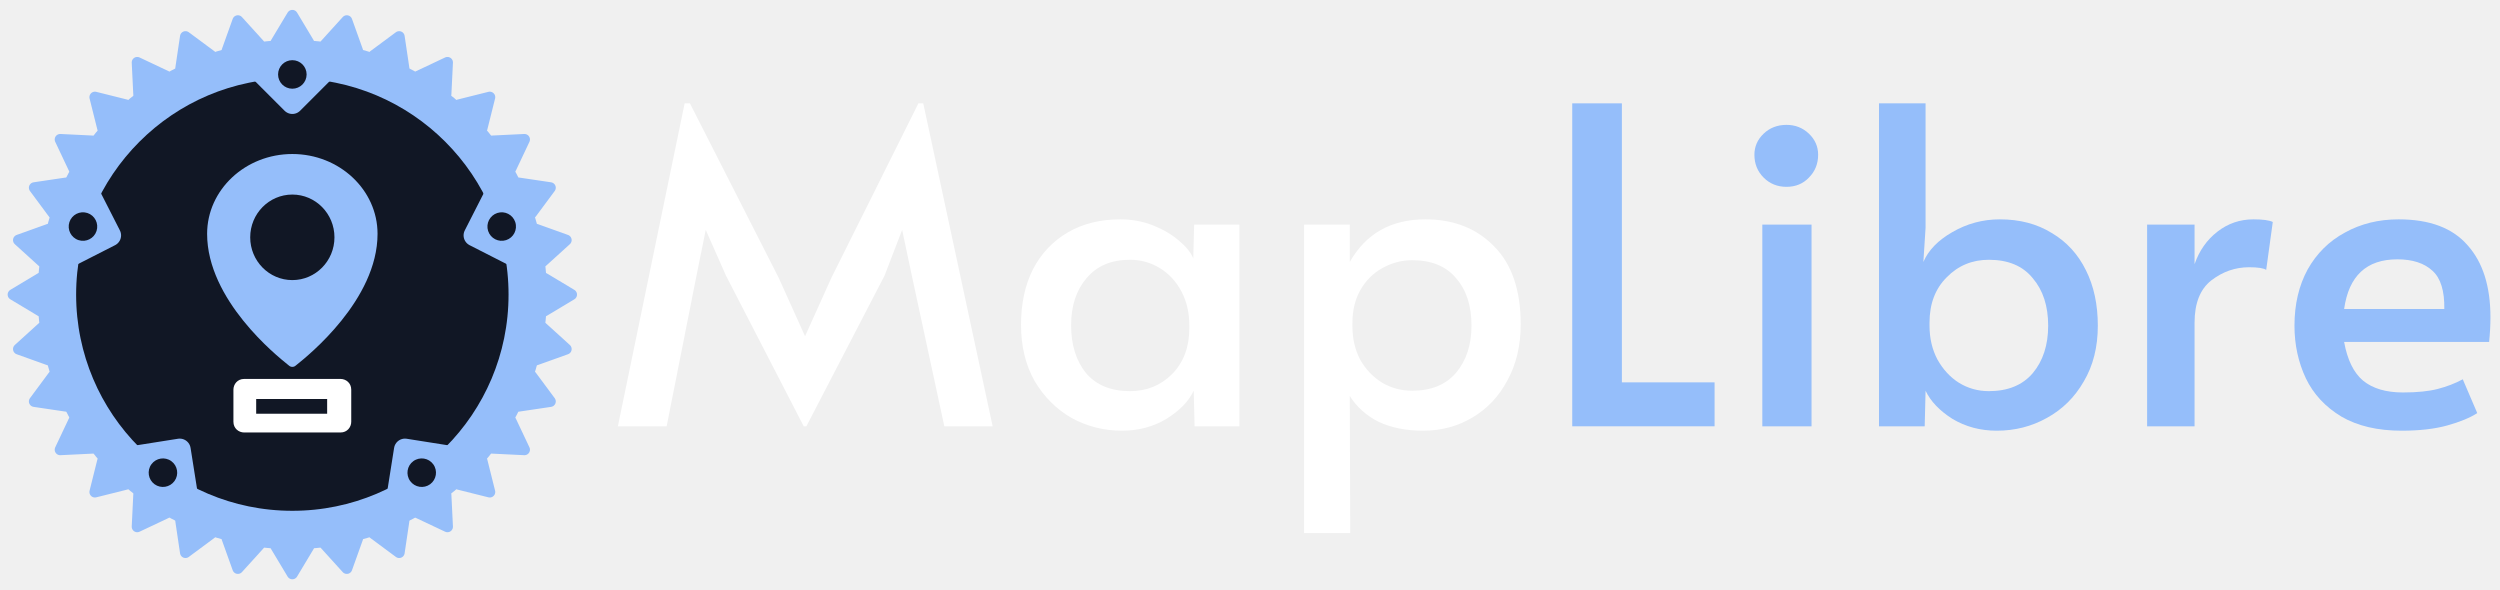
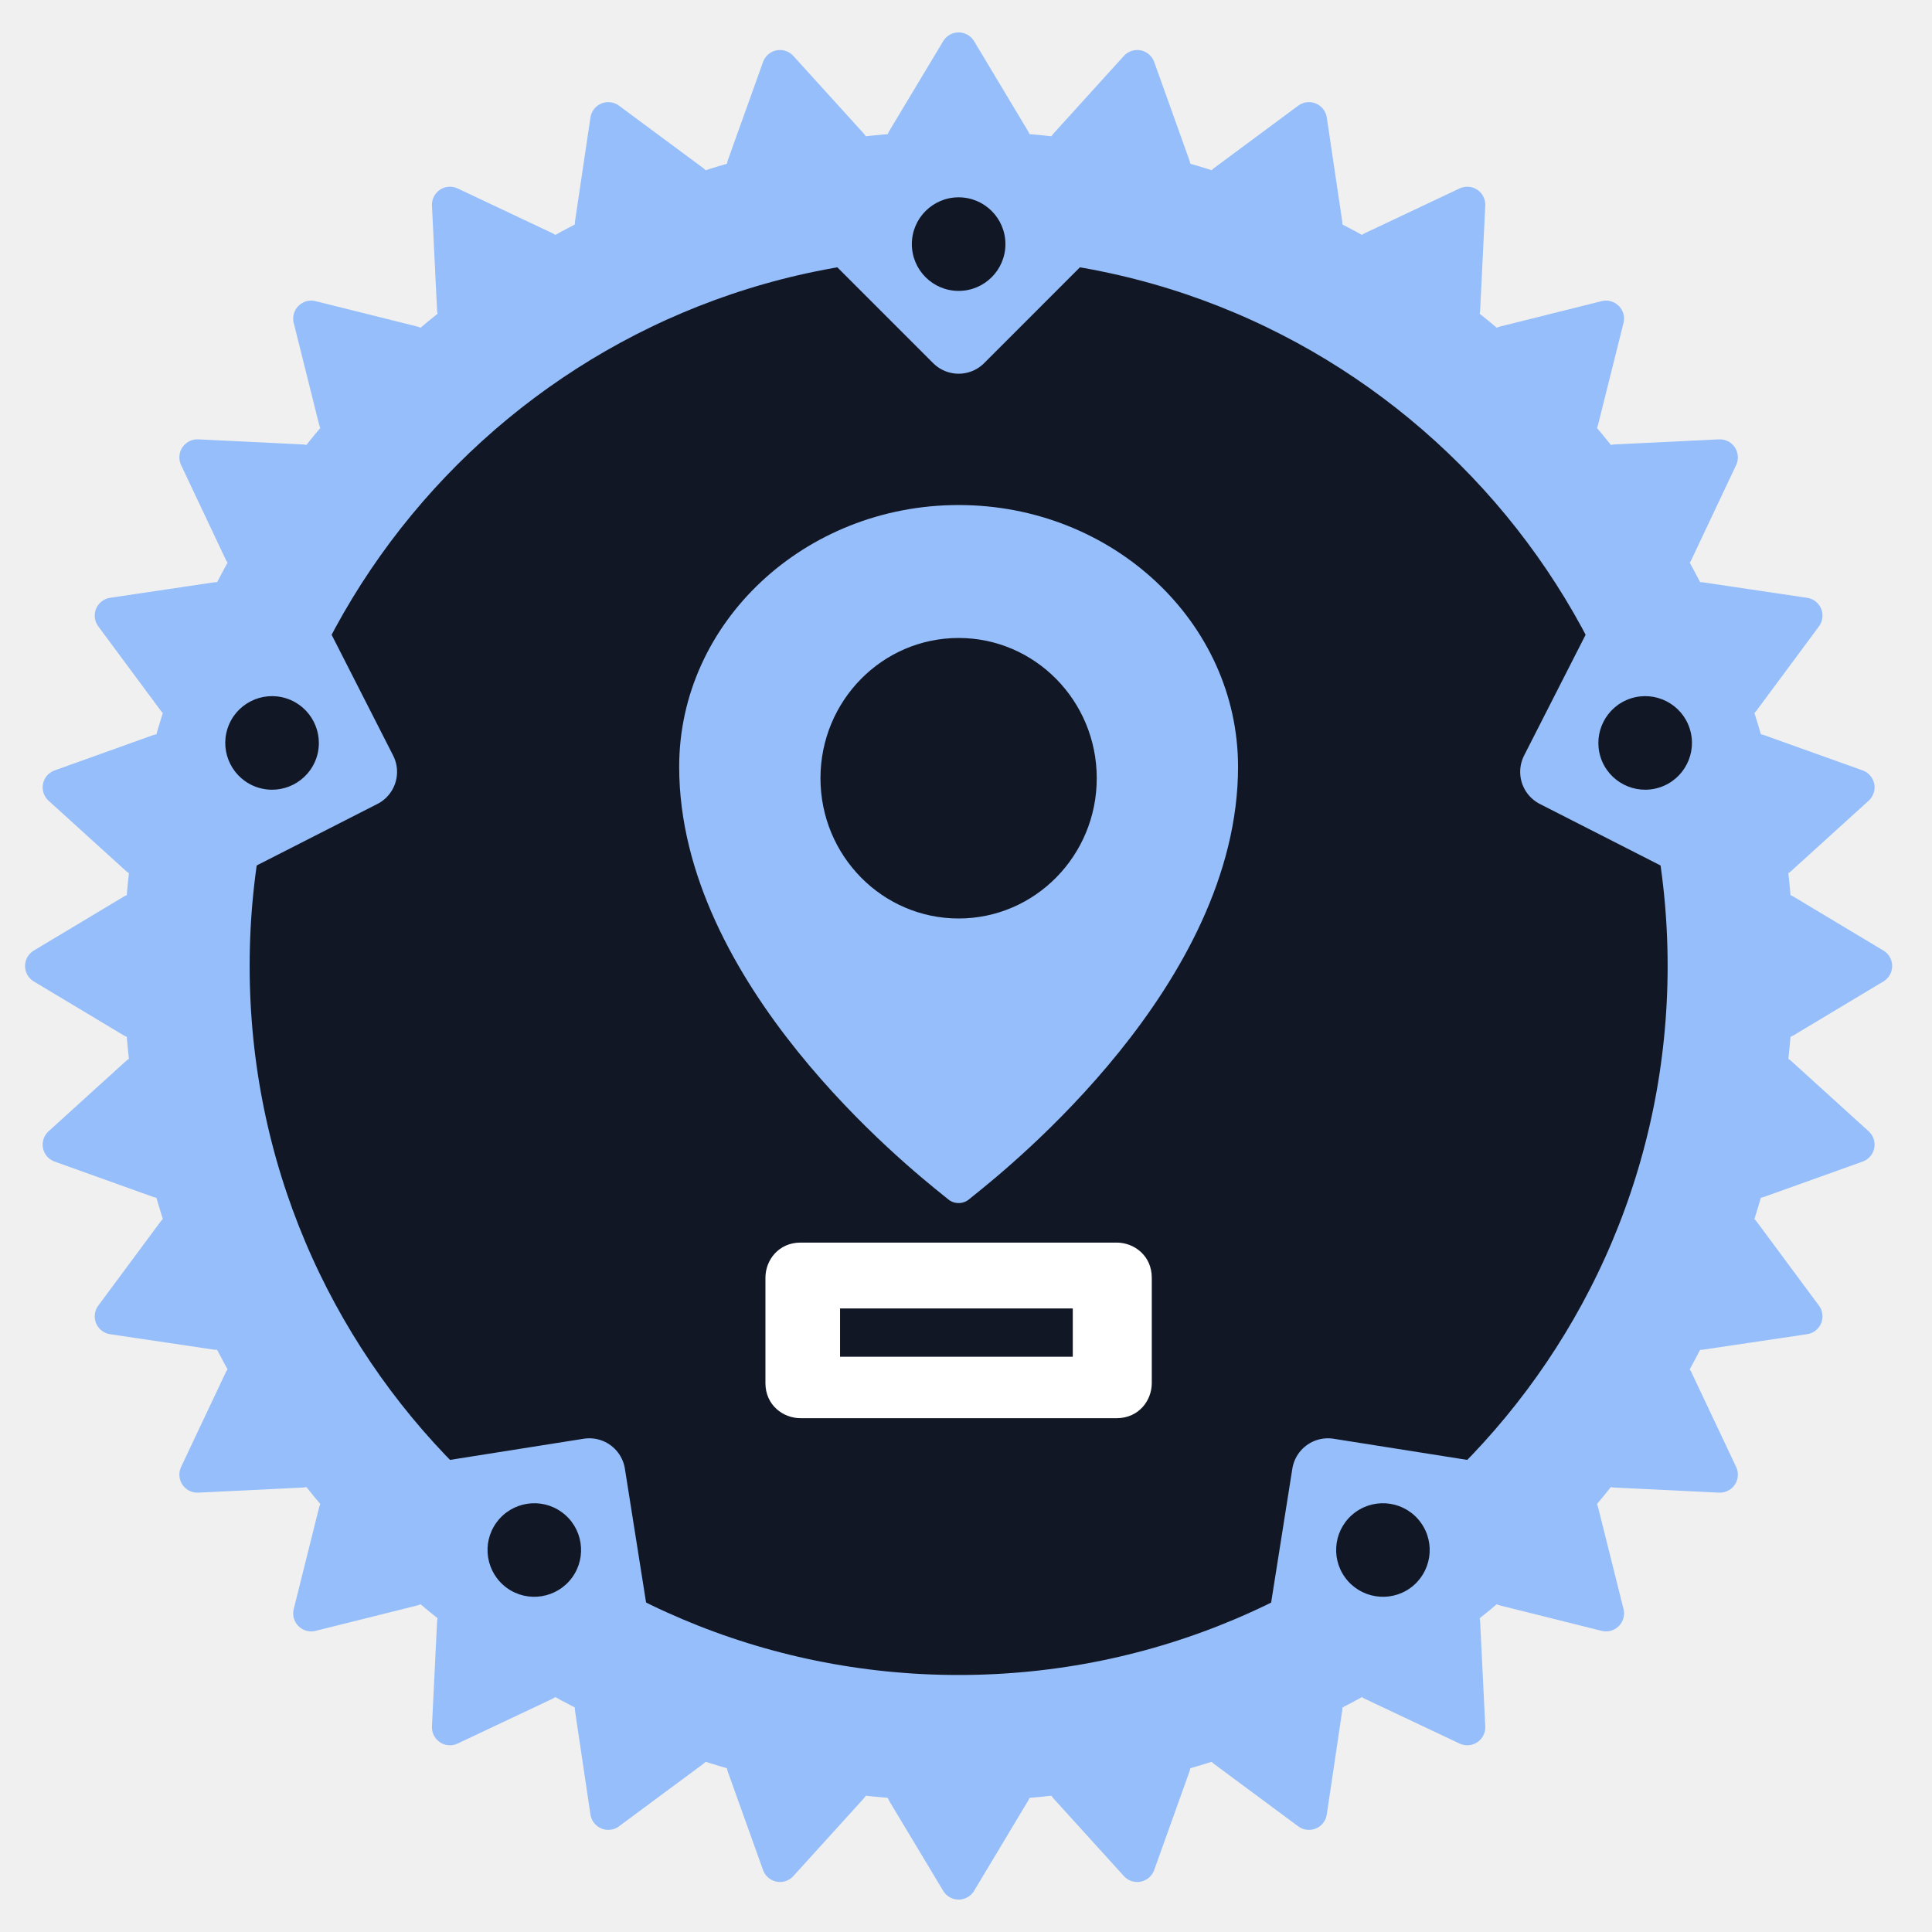
- <svg xmlns="http://www.w3.org/2000/svg" width="100%" height="100%" viewBox="0 0 157 37" version="1.1" xml:space="preserve" style="fill-rule:evenodd;clip-rule:evenodd;">
-   <path d="M45.59,17.307L44.32,14.437L43.741,17.307L41.865,26.772L38.802,26.772L42.996,6.49L43.327,6.49L48.901,17.445L50.557,21.115L52.212,17.445L57.676,6.49L57.98,6.49L62.339,26.772L59.304,26.772L57.262,17.307L56.655,14.437L55.551,17.307L50.64,26.772L50.474,26.772L45.59,17.307Z" style="fill:white;fill-rule:nonzero;" />
-   <path d="M70.467,27.048C69.326,27.048 68.268,26.781 67.293,26.247C66.337,25.696 65.564,24.923 64.975,23.93C64.405,22.918 64.12,21.74 64.12,20.398C64.12,19.073 64.368,17.914 64.865,16.921C65.38,15.927 66.107,15.155 67.045,14.603C67.983,14.051 69.087,13.775 70.356,13.775C71.092,13.775 71.782,13.904 72.426,14.161C73.07,14.419 73.612,14.741 74.054,15.127C74.495,15.495 74.79,15.863 74.937,16.231L74.992,14.106L77.834,14.106L77.834,26.772L75.02,26.772L74.965,24.537C74.652,25.199 74.082,25.788 73.254,26.303C72.426,26.799 71.497,27.048 70.467,27.048ZM70.963,24.564C72.012,24.564 72.895,24.206 73.612,23.488C74.33,22.752 74.689,21.796 74.689,20.618L74.689,20.425C74.689,19.634 74.523,18.926 74.192,18.3C73.861,17.675 73.41,17.187 72.84,16.838C72.269,16.488 71.644,16.314 70.963,16.314C69.786,16.314 68.875,16.7 68.232,17.473C67.588,18.227 67.266,19.211 67.266,20.425C67.266,21.658 67.578,22.66 68.204,23.433C68.848,24.187 69.768,24.564 70.963,24.564Z" style="fill:white;fill-rule:nonzero;" />
-   <path d="M81.897,14.106L84.767,14.106L84.767,16.452C85.779,14.667 87.361,13.775 89.513,13.775C91.297,13.775 92.742,14.345 93.845,15.486C94.949,16.608 95.501,18.236 95.501,20.37C95.501,21.694 95.225,22.863 94.673,23.874C94.14,24.886 93.404,25.668 92.466,26.22C91.546,26.772 90.516,27.048 89.375,27.048C88.308,27.048 87.379,26.864 86.588,26.496C85.815,26.109 85.208,25.567 84.767,24.868L84.794,33.477L81.897,33.477L81.897,14.106ZM88.685,24.537C89.881,24.537 90.801,24.16 91.445,23.405C92.088,22.633 92.41,21.648 92.41,20.453C92.41,19.202 92.088,18.208 91.445,17.473C90.819,16.718 89.899,16.341 88.685,16.341C88.023,16.341 87.397,16.507 86.809,16.838C86.239,17.151 85.779,17.611 85.429,18.218C85.098,18.806 84.932,19.496 84.932,20.287L84.932,20.48C84.932,21.271 85.098,21.98 85.429,22.605C85.779,23.212 86.239,23.69 86.809,24.04C87.379,24.371 88.004,24.537 88.685,24.537Z" style="fill:white;fill-rule:nonzero;" />
-   <path d="M98.736,6.49L101.854,6.49L101.854,24.012L107.676,24.012L107.676,26.772L98.736,26.772L98.736,6.49Z" style="fill:rgb(149,190,250);fill-rule:nonzero;" />
-   <path d="M110.674,14.106L113.765,14.106L113.765,26.772L110.674,26.772L110.674,14.106ZM112.192,11.733C111.622,11.733 111.143,11.54 110.757,11.154C110.371,10.767 110.177,10.289 110.177,9.719C110.177,9.204 110.371,8.762 110.757,8.394C111.143,8.026 111.622,7.842 112.192,7.842C112.744,7.842 113.213,8.026 113.599,8.394C113.985,8.762 114.179,9.204 114.179,9.719C114.179,10.289 113.985,10.767 113.599,11.154C113.231,11.54 112.762,11.733 112.192,11.733Z" style="fill:rgb(149,190,250);fill-rule:nonzero;" />
-   <path d="M125.396,27.048C124.366,27.048 123.437,26.799 122.609,26.303C121.8,25.788 121.239,25.199 120.926,24.537L120.871,26.772L118.001,26.772L118.001,6.49L120.926,6.49L120.926,14.299L120.788,16.452C121.101,15.716 121.708,15.09 122.609,14.575C123.529,14.042 124.523,13.775 125.59,13.775C126.84,13.775 127.926,14.06 128.846,14.63C129.784,15.182 130.501,15.964 130.998,16.976C131.495,17.969 131.743,19.128 131.743,20.453C131.743,21.796 131.449,22.964 130.86,23.957C130.29,24.951 129.517,25.714 128.542,26.247C127.586,26.781 126.537,27.048 125.396,27.048ZM124.9,24.564C126.095,24.564 127.015,24.187 127.659,23.433C128.303,22.66 128.625,21.667 128.625,20.453C128.625,19.22 128.303,18.227 127.659,17.473C127.034,16.7 126.114,16.314 124.9,16.314C123.851,16.314 122.968,16.682 122.251,17.417C121.533,18.135 121.174,19.082 121.174,20.26L121.174,20.453C121.174,21.244 121.34,21.952 121.671,22.577C122.021,23.203 122.471,23.69 123.023,24.04C123.594,24.389 124.219,24.564 124.9,24.564Z" style="fill:rgb(149,190,250);fill-rule:nonzero;" />
-   <path d="M134.839,14.106L137.819,14.106L137.819,16.59C138.113,15.743 138.591,15.063 139.254,14.548C139.916,14.033 140.67,13.775 141.516,13.775C142.105,13.775 142.51,13.83 142.731,13.941L142.317,16.948C142.151,16.838 141.792,16.783 141.241,16.783C140.376,16.783 139.585,17.059 138.867,17.611C138.168,18.162 137.819,19.045 137.819,20.26L137.819,26.772L134.839,26.772L134.839,14.106Z" style="fill:rgb(149,190,250);fill-rule:nonzero;" />
-   <path d="M150.826,27.048C149.318,27.048 148.057,26.753 147.046,26.165C146.034,25.558 145.289,24.757 144.81,23.764C144.332,22.752 144.093,21.648 144.093,20.453C144.093,19.11 144.369,17.932 144.921,16.921C145.491,15.909 146.273,15.136 147.266,14.603C148.26,14.051 149.382,13.775 150.633,13.775C152.583,13.775 154.027,14.318 154.965,15.403C155.922,16.47 156.4,17.978 156.4,19.928C156.4,20.425 156.372,20.94 156.317,21.474L147.211,21.474C147.414,22.596 147.809,23.405 148.398,23.902C149.005,24.399 149.842,24.647 150.909,24.647C151.792,24.647 152.518,24.573 153.089,24.426C153.659,24.279 154.183,24.077 154.662,23.819L155.572,25.944C155.112,26.238 154.487,26.496 153.696,26.717C152.905,26.937 151.948,27.048 150.826,27.048ZM153.503,19.404C153.521,18.264 153.273,17.463 152.758,17.003C152.242,16.525 151.507,16.286 150.55,16.286C148.618,16.286 147.505,17.325 147.211,19.404L153.503,19.404Z" style="fill:rgb(149,190,250);fill-rule:nonzero;" />
+ <svg xmlns="http://www.w3.org/2000/svg" width="100%" height="100%" viewBox="0 0 37 37" version="1.1" xml:space="preserve" style="fill-rule:evenodd;clip-rule:evenodd;">
  <g id="Logo">
    <g id="pin">
      <circle cx="18.359" cy="18.5" r="14.045" style="fill:rgb(17, 23, 37);" />
      <path d="M13.007,14.685C13.007,11.921 15.408,9.672 18.359,9.672C21.31,9.672 23.71,11.921 23.71,14.685C23.71,18.839 19.334,22.346 18.646,22.897C18.603,22.931 18.575,22.954 18.562,22.965C18.505,23.015 18.432,23.04 18.359,23.04C18.285,23.04 18.212,23.015 18.155,22.965C18.142,22.954 18.114,22.931 18.071,22.897C17.384,22.346 13.007,18.839 13.007,14.685ZM18.359,17.59C19.82,17.59 21.004,16.387 21.004,14.904C21.004,13.421 19.82,12.218 18.359,12.218C16.897,12.218 15.713,13.421 15.713,14.904C15.713,16.387 16.897,17.59 18.359,17.59Z" style="fill:rgb(149,190,250);" />
      <path d="M15.332,23.797C14.911,23.797 14.659,24.133 14.659,24.47L14.659,26.488C14.659,26.908 14.995,27.16 15.332,27.16L21.385,27.16C21.806,27.16 22.058,26.824 22.058,26.488L22.058,24.47C22.058,24.049 21.722,23.797 21.385,23.797L15.332,23.797ZM20.545,25.058L16.088,25.058L16.088,25.983L20.545,25.983L20.545,25.058Z" style="fill:white;" />
    </g>
    <g id="gear">
      <circle cx="18.359" cy="18.5" r="14.783" style="fill:none;stroke:rgb(149,190,250);stroke-width:2.41px;" />
      <g id="cogs">
        <path id="cog" d="M34.173,19.531L35.892,18.5L34.173,17.469L34.173,19.531Z" style="fill:rgb(149,190,250);fill-rule:nonzero;stroke:rgb(149,190,250);stroke-width:0.69px;stroke-linejoin:round;" />
        <path id="cog1" d="M33.668,22.597L35.555,21.921L34.071,20.574L33.668,22.597Z" style="fill:rgb(149,190,250);fill-rule:nonzero;stroke:rgb(149,190,250);stroke-width:0.69px;stroke-linejoin:round;" />
        <path id="cog2" d="M32.575,25.505L34.558,25.21L33.364,23.599L32.575,25.505Z" style="fill:rgb(149,190,250);fill-rule:nonzero;stroke:rgb(149,190,250);stroke-width:0.69px;stroke-linejoin:round;" />
        <path id="cog3" d="M30.935,28.144L32.937,28.241L32.081,26.429L30.935,28.144Z" style="fill:rgb(149,190,250);fill-rule:nonzero;stroke:rgb(149,190,250);stroke-width:0.69px;stroke-linejoin:round;" />
        <path id="cog4" d="M28.812,30.412L30.757,30.898L30.271,28.953L28.812,30.412Z" style="fill:rgb(149,190,250);fill-rule:nonzero;stroke:rgb(149,190,250);stroke-width:0.69px;stroke-linejoin:round;" />
        <path id="cog5" d="M26.287,32.223L28.1,33.079L28.002,31.077L26.287,32.223Z" style="fill:rgb(149,190,250);fill-rule:nonzero;stroke:rgb(149,190,250);stroke-width:0.69px;stroke-linejoin:round;" />
        <path id="cog6" d="M23.458,33.506L25.068,34.699L25.363,32.716L23.458,33.506Z" style="fill:rgb(149,190,250);fill-rule:nonzero;stroke:rgb(149,190,250);stroke-width:0.69px;stroke-linejoin:round;" />
        <path id="cog7" d="M20.432,34.212L21.779,35.697L22.455,33.81L20.432,34.212Z" style="fill:rgb(149,190,250);fill-rule:nonzero;stroke:rgb(149,190,250);stroke-width:0.69px;stroke-linejoin:round;" />
        <path id="cog8" d="M17.327,34.315L18.359,36.034L19.39,34.315L17.327,34.315Z" style="fill:rgb(149,190,250);fill-rule:nonzero;stroke:rgb(149,190,250);stroke-width:0.69px;stroke-linejoin:round;" />
        <path id="cog9" d="M14.262,33.81L14.938,35.697L16.285,34.212L14.262,33.81Z" style="fill:rgb(149,190,250);fill-rule:nonzero;stroke:rgb(149,190,250);stroke-width:0.69px;stroke-linejoin:round;" />
        <path id="cog10" d="M11.354,32.716L11.649,34.699L13.259,33.506L11.354,32.716Z" style="fill:rgb(149,190,250);fill-rule:nonzero;stroke:rgb(149,190,250);stroke-width:0.69px;stroke-linejoin:round;" />
        <path id="cog11" d="M8.715,31.077L8.617,33.079L10.43,32.223L8.715,31.077Z" style="fill:rgb(149,190,250);fill-rule:nonzero;stroke:rgb(149,190,250);stroke-width:0.69px;stroke-linejoin:round;" />
        <path id="cog12" d="M6.446,28.953L5.96,30.898L7.905,30.412L6.446,28.953Z" style="fill:rgb(149,190,250);fill-rule:nonzero;stroke:rgb(149,190,250);stroke-width:0.69px;stroke-linejoin:round;" />
        <path id="cog13" d="M4.636,26.429L3.78,28.241L5.782,28.144L4.636,26.429Z" style="fill:rgb(149,190,250);fill-rule:nonzero;stroke:rgb(149,190,250);stroke-width:0.69px;stroke-linejoin:round;" />
        <path id="cog14" d="M3.353,23.599L2.159,25.21L4.142,25.505L3.353,23.599Z" style="fill:rgb(149,190,250);fill-rule:nonzero;stroke:rgb(149,190,250);stroke-width:0.69px;stroke-linejoin:round;" />
        <path id="cog15" d="M2.646,20.574L1.162,21.921L3.049,22.597L2.646,20.574Z" style="fill:rgb(149,190,250);fill-rule:nonzero;stroke:rgb(149,190,250);stroke-width:0.69px;stroke-linejoin:round;" />
        <path id="cog16" d="M2.544,17.469L0.825,18.5L2.544,19.531L2.544,17.469Z" style="fill:rgb(149,190,250);fill-rule:nonzero;stroke:rgb(149,190,250);stroke-width:0.69px;stroke-linejoin:round;" />
        <path id="cog17" d="M3.049,14.403L1.162,15.079L2.646,16.426L3.049,14.403Z" style="fill:rgb(149,190,250);fill-rule:nonzero;stroke:rgb(149,190,250);stroke-width:0.69px;stroke-linejoin:round;" />
        <path id="cog18" d="M4.142,11.495L2.159,11.79L3.353,13.401L4.142,11.495Z" style="fill:rgb(149,190,250);fill-rule:nonzero;stroke:rgb(149,190,250);stroke-width:0.69px;stroke-linejoin:round;" />
        <path id="cog19" d="M5.782,8.856L3.78,8.759L4.636,10.571L5.782,8.856Z" style="fill:rgb(149,190,250);fill-rule:nonzero;stroke:rgb(149,190,250);stroke-width:0.69px;stroke-linejoin:round;" />
        <path id="cog20" d="M7.905,6.588L5.96,6.102L6.446,8.047L7.905,6.588Z" style="fill:rgb(149,190,250);fill-rule:nonzero;stroke:rgb(149,190,250);stroke-width:0.69px;stroke-linejoin:round;" />
        <path id="cog21" d="M10.43,4.777L8.617,3.921L8.715,5.923L10.43,4.777Z" style="fill:rgb(149,190,250);fill-rule:nonzero;stroke:rgb(149,190,250);stroke-width:0.69px;stroke-linejoin:round;" />
        <path id="cog22" d="M13.259,3.494L11.649,2.301L11.354,4.284L13.259,3.494Z" style="fill:rgb(149,190,250);fill-rule:nonzero;stroke:rgb(149,190,250);stroke-width:0.69px;stroke-linejoin:round;" />
        <path id="cog23" d="M16.285,2.788L14.938,1.303L14.262,3.19L16.285,2.788Z" style="fill:rgb(149,190,250);fill-rule:nonzero;stroke:rgb(149,190,250);stroke-width:0.69px;stroke-linejoin:round;" />
        <path id="cog24" d="M19.39,2.685L18.359,0.966L17.327,2.685L19.39,2.685Z" style="fill:rgb(149,190,250);fill-rule:nonzero;stroke:rgb(149,190,250);stroke-width:0.69px;stroke-linejoin:round;" />
        <path id="cog25" d="M22.455,3.19L21.779,1.303L20.432,2.788L22.455,3.19Z" style="fill:rgb(149,190,250);fill-rule:nonzero;stroke:rgb(149,190,250);stroke-width:0.69px;stroke-linejoin:round;" />
        <path id="cog26" d="M25.363,4.284L25.068,2.301L23.458,3.494L25.363,4.284Z" style="fill:rgb(149,190,250);fill-rule:nonzero;stroke:rgb(149,190,250);stroke-width:0.69px;stroke-linejoin:round;" />
        <path id="cog27" d="M28.002,5.923L28.1,3.921L26.287,4.777L28.002,5.923Z" style="fill:rgb(149,190,250);fill-rule:nonzero;stroke:rgb(149,190,250);stroke-width:0.69px;stroke-linejoin:round;" />
        <path id="cog28" d="M30.271,8.047L30.757,6.102L28.812,6.588L30.271,8.047Z" style="fill:rgb(149,190,250);fill-rule:nonzero;stroke:rgb(149,190,250);stroke-width:0.69px;stroke-linejoin:round;" />
        <path id="cog29" d="M32.081,10.571L32.937,8.759L30.935,8.856L32.081,10.571Z" style="fill:rgb(149,190,250);fill-rule:nonzero;stroke:rgb(149,190,250);stroke-width:0.69px;stroke-linejoin:round;" />
        <path id="cog30" d="M33.364,13.401L34.558,11.79L32.575,11.495L33.364,13.401Z" style="fill:rgb(149,190,250);fill-rule:nonzero;stroke:rgb(149,190,250);stroke-width:0.69px;stroke-linejoin:round;" />
        <path id="cog31" d="M34.071,16.426L35.555,15.079L33.668,14.403L34.071,16.426Z" style="fill:rgb(149,190,250);fill-rule:nonzero;stroke:rgb(149,190,250);stroke-width:0.69px;stroke-linejoin:round;" />
      </g>
      <g id="mounts">
        <path id="mount" d="M15.952,4.06L18.359,6.467L20.765,4.06L15.952,4.06Z" style="fill:rgb(149,190,250);fill-rule:nonzero;stroke:rgb(149,190,250);stroke-width:1.38px;stroke-linejoin:round;" />
        <path id="mount1" d="M31.348,11.749L29.803,14.782L32.835,16.327L31.348,11.749Z" style="fill:rgb(149,190,250);fill-rule:nonzero;stroke:rgb(149,190,250);stroke-width:1.38px;stroke-linejoin:round;" />
        <path id="mount2" d="M28.793,28.767L25.431,28.235L24.899,31.596L28.793,28.767Z" style="fill:rgb(149,190,250);fill-rule:nonzero;stroke:rgb(149,190,250);stroke-width:1.38px;stroke-linejoin:round;" />
        <path id="mount3" d="M11.818,31.596L11.286,28.235L7.924,28.767L11.818,31.596Z" style="fill:rgb(149,190,250);fill-rule:nonzero;stroke:rgb(149,190,250);stroke-width:1.38px;stroke-linejoin:round;" />
        <path id="mount4" d="M3.882,16.327L6.914,14.782L5.369,11.749L3.882,16.327Z" style="fill:rgb(149,190,250);fill-rule:nonzero;stroke:rgb(149,190,250);stroke-width:1.38px;stroke-linejoin:round;" />
      </g>
    </g>
    <g id="mount-holes">
      <ellipse cx="18.359" cy="4.675" rx="0.896" ry="0.896" style="fill:rgb(17, 23, 37);" />
      <path d="M4.358,13.951C4.51,13.481 5.016,13.223 5.487,13.376C5.957,13.529 6.215,14.035 6.063,14.505C5.91,14.975 5.404,15.233 4.933,15.08C4.463,14.927 4.205,14.421 4.358,13.951Z" style="fill:rgb(17, 23, 37);" />
      <path d="M9.706,30.41C9.306,30.119 9.217,29.558 9.508,29.158C9.799,28.758 10.359,28.669 10.759,28.96C11.159,29.25 11.248,29.811 10.957,30.211C10.666,30.611 10.105,30.7 9.706,30.41Z" style="fill:rgb(17, 23, 37);" />
      <path d="M32.359,13.951C32.512,14.421 32.254,14.927 31.784,15.08C31.313,15.233 30.807,14.975 30.654,14.505C30.502,14.035 30.76,13.529 31.23,13.376C31.701,13.223 32.207,13.481 32.359,13.951Z" style="fill:rgb(17, 23, 37);" />
      <path d="M27.012,30.41C26.612,30.7 26.051,30.611 25.76,30.211C25.469,29.811 25.558,29.25 25.958,28.96C26.358,28.669 26.919,28.758 27.209,29.158C27.5,29.558 27.411,30.119 27.012,30.41Z" style="fill:rgb(17, 23, 37);" />
    </g>
  </g>
</svg>
